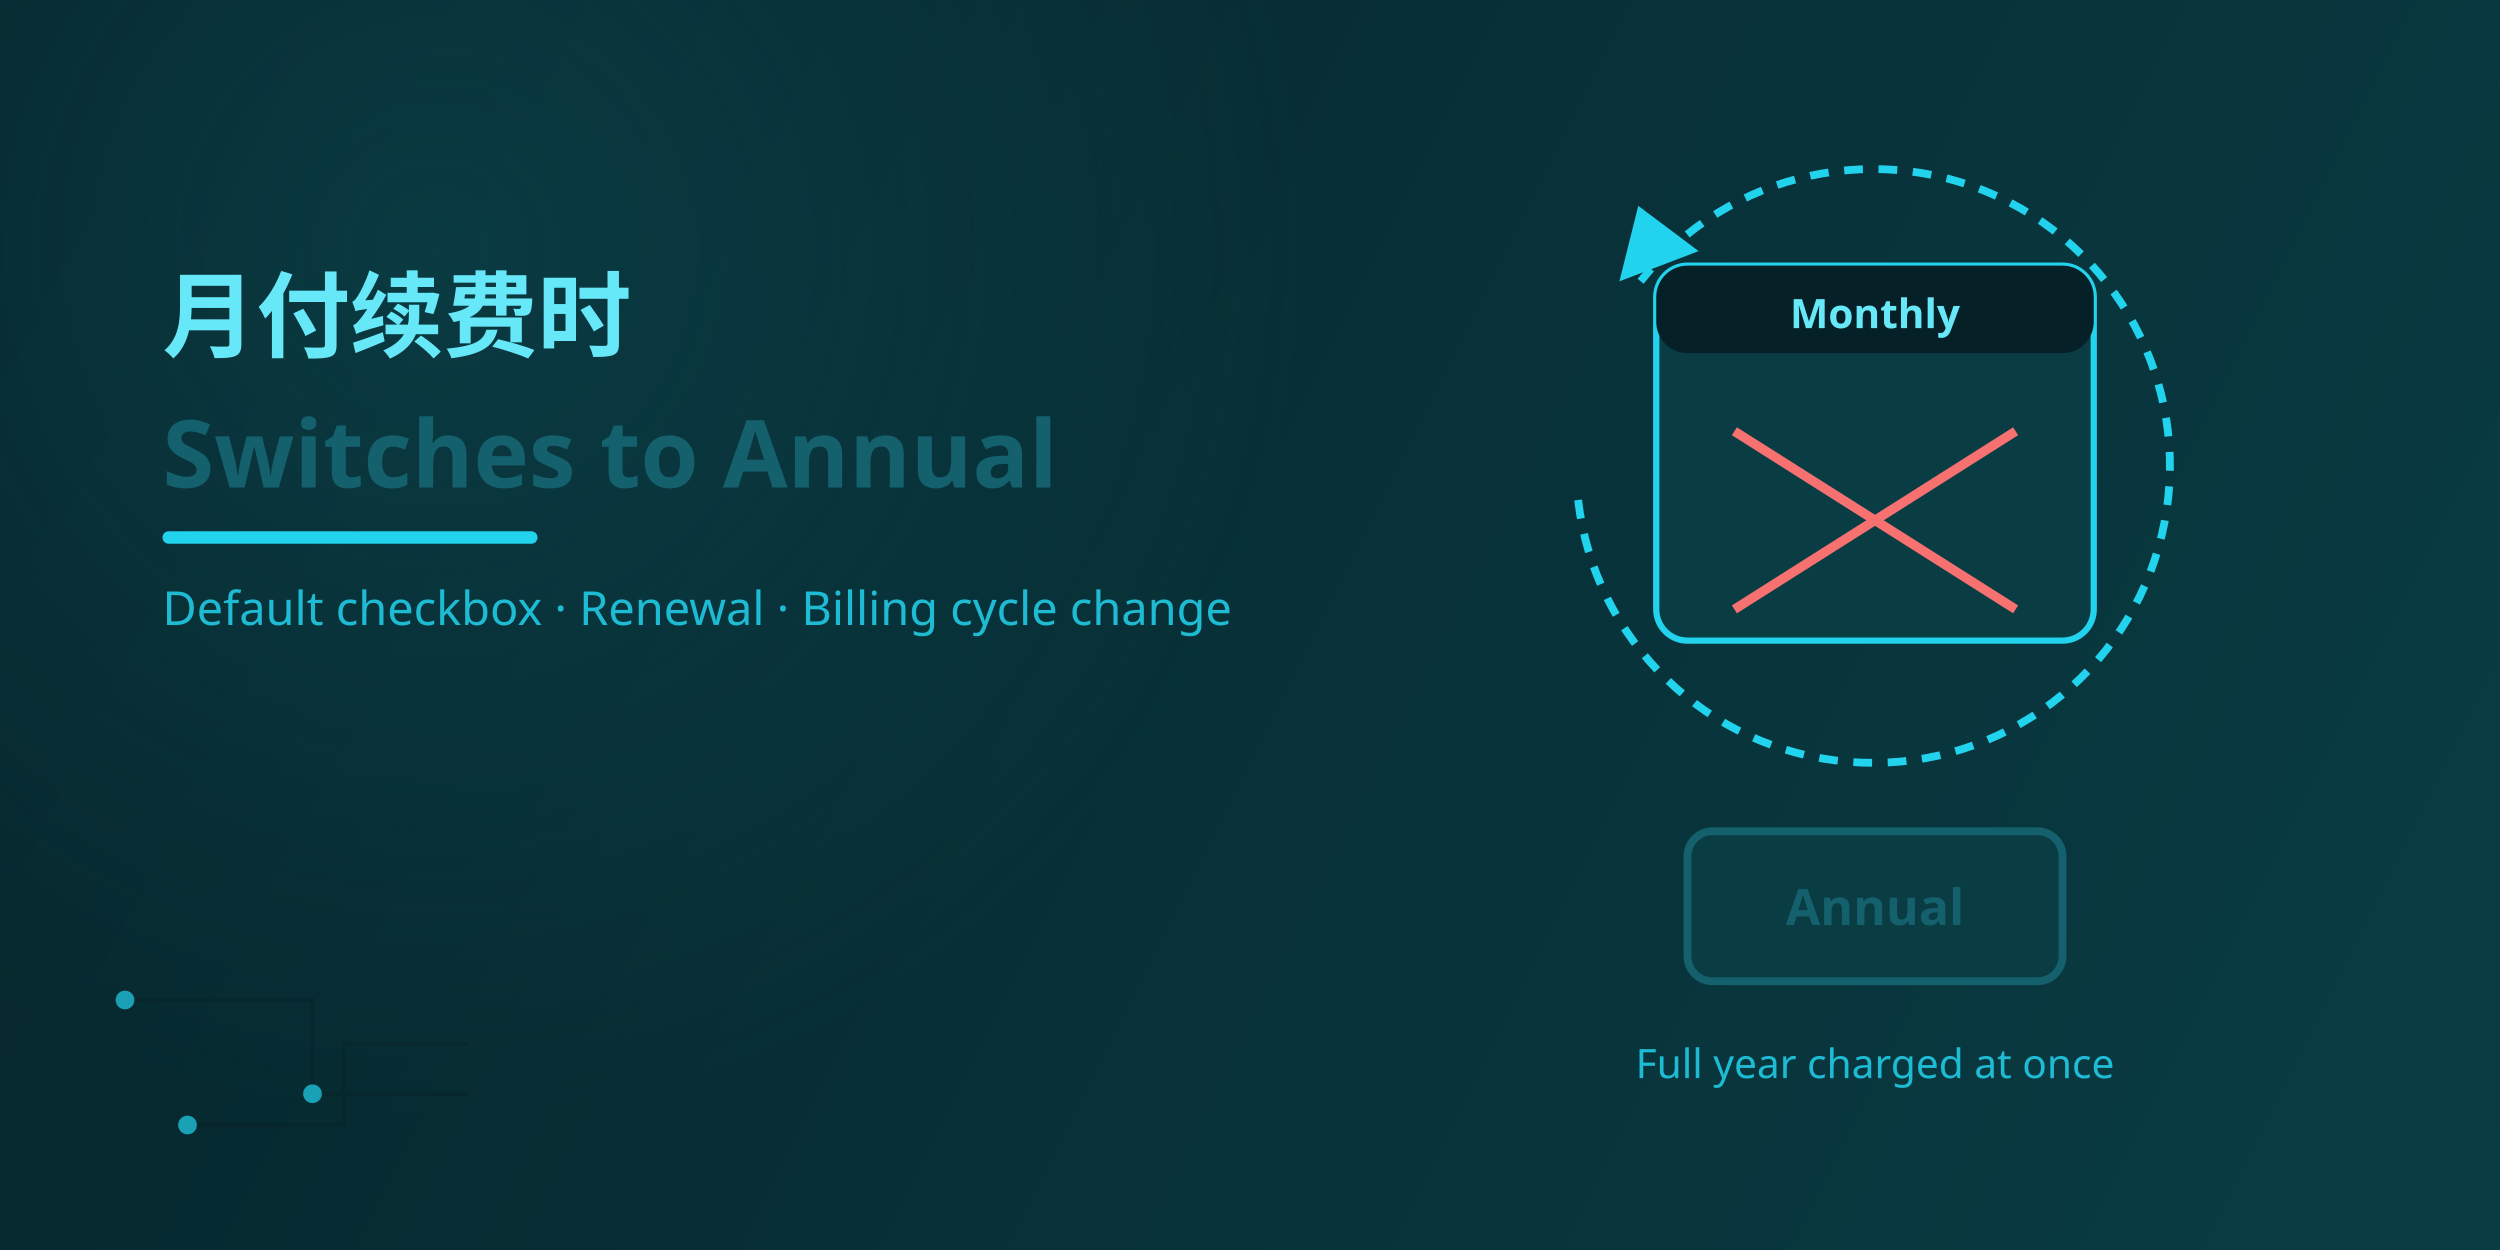
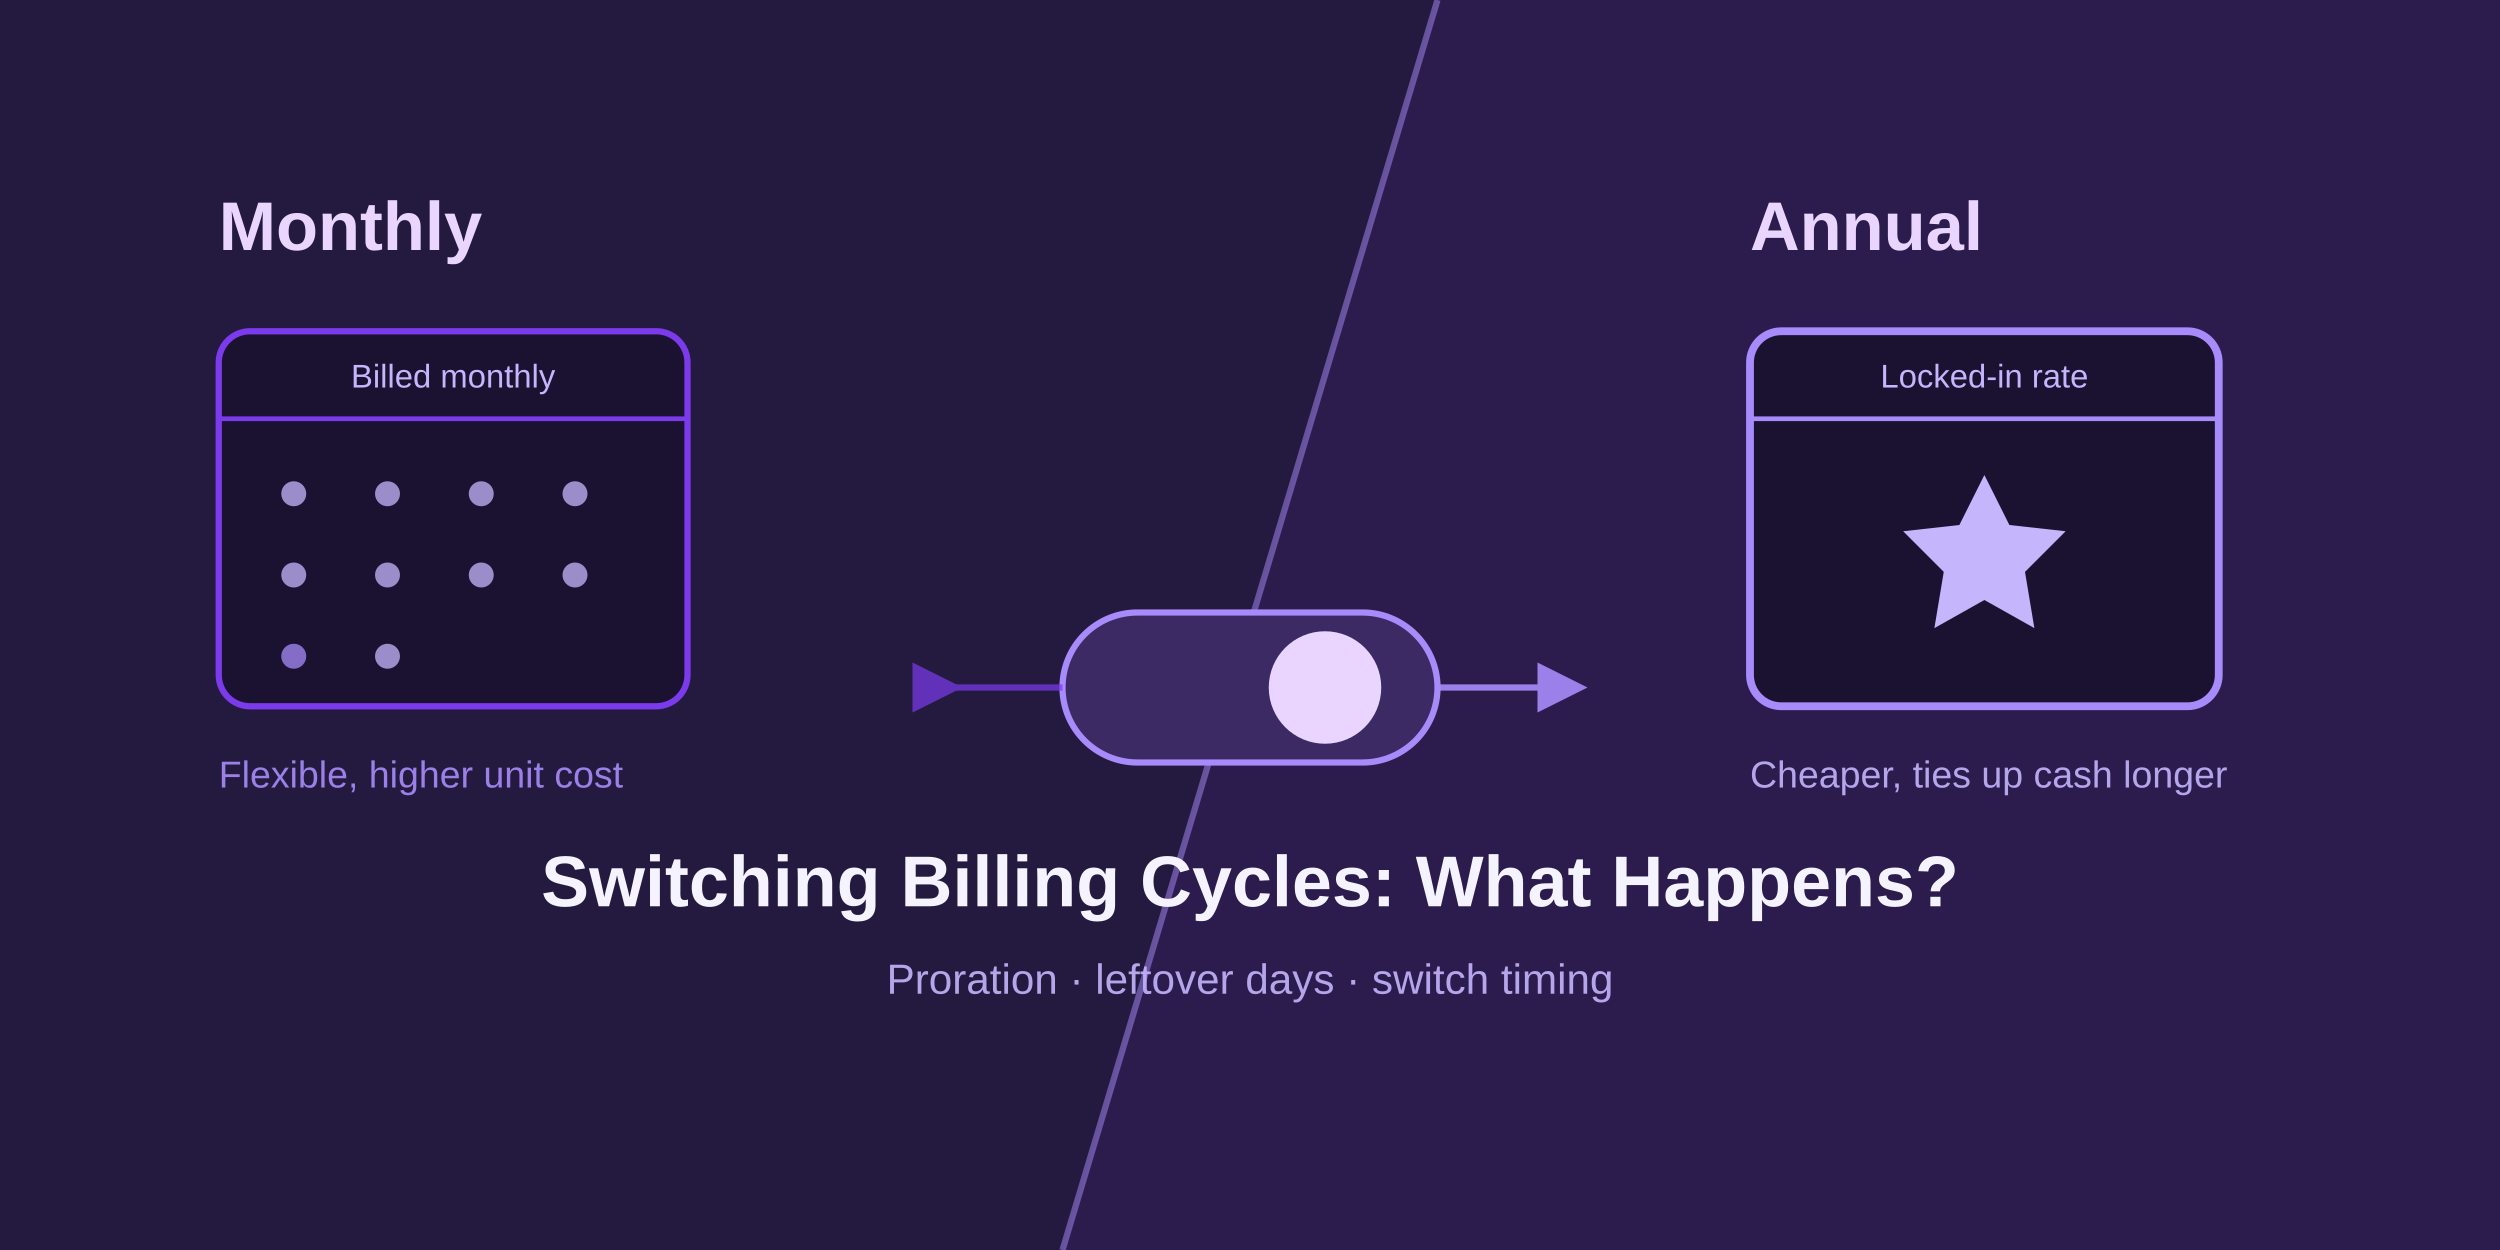
- <svg xmlns="http://www.w3.org/2000/svg" viewBox="0 0 800 400" role="img" aria-label="AI订阅Monthly Plan被静默换成年付方案封面图">
+ <svg xmlns="http://www.w3.org/2000/svg" viewBox="0 0 800 400" role="img" aria-label="Switching between monthly and annual billing cycles">
  <defs>
-     <linearGradient id="bgGradCycle" x1="0" y1="0" x2="800" y2="400" gradientUnits="userSpaceOnUse">
-       <stop offset="0" stop-color="#05242a" />
-       <stop offset="1" stop-color="#0a3c44" />
+     <linearGradient id="bgBcse" x1="0" y1="0" x2="800" y2="400" gradientUnits="userSpaceOnUse">
+       <stop offset="0" stop-color="#1e1533" />
+       <stop offset="1" stop-color="#2c1c4d" />
    </linearGradient>
-     <radialGradient id="glowCycle" cx="140" cy="80" r="280" gradientUnits="userSpaceOnUse">
-       <stop offset="0" stop-color="#14606c" stop-opacity="0.32" />
-       <stop offset="1" stop-color="#14606c" stop-opacity="0" />
-     </radialGradient>
  </defs>
-   <rect width="800" height="400" fill="url(#bgGradCycle)" />
-   <rect width="800" height="400" fill="url(#glowCycle)" />
-   <g stroke="#052026" stroke-width="1.4" opacity="0.4" fill="none">
-     <path d="M40 320 h60 v30 h50" />
-     <path d="M60 360 h50 v-26 h40" />
+   <rect width="800" height="400" fill="url(#bgBcse)" />
+   <polygon points="0,0 460,0 340,400 0,400" fill="#241a3f" />
+   <polygon points="800,0 460,0 340,400 800,400" fill="#2c1c4d" />
+   <line x1="460" y1="0" x2="340" y2="400" stroke="#a78bfa" stroke-width="2" opacity="0.5" />
+   <g transform="translate(70,80)" font-family="Arial,Helvetica,sans-serif">
+     <text x="0" y="0" font-size="22" font-weight="700" fill="#e9d5ff">Monthly</text>
+     <g transform="translate(0,26)">
+       <rect width="150" height="120" rx="10" fill="#1a1230" stroke="#7c3aed" stroke-width="2" />
+       <line x1="0" y1="28" x2="150" y2="28" stroke="#7c3aed" stroke-width="1.5" />
+       <g fill="#c4b5fd" opacity="0.75">
+         <circle cx="24" cy="52" r="4" />
+         <circle cx="54" cy="52" r="4" />
+         <circle cx="84" cy="52" r="4" />
+         <circle cx="114" cy="52" r="4" />
+         <circle cx="24" cy="78" r="4" />
+         <circle cx="54" cy="78" r="4" />
+         <circle cx="84" cy="78" r="4" />
+         <circle cx="114" cy="78" r="4" />
+         <circle cx="24" cy="104" r="4" fill="#a78bfa" />
+         <circle cx="54" cy="104" r="4" />
+       </g>
+       <text x="75" y="18" text-anchor="middle" font-size="10.5" fill="#c4b5fd">Billed monthly</text>
+     </g>
+     <text x="0" y="172" font-size="12" fill="#a78bfa" opacity="0.9">Flexible, higher unit cost</text>
  </g>
-   <g fill="#22d3ee" opacity="0.7">
-     <circle cx="40" cy="320" r="3" />
-     <circle cx="100" cy="350" r="3" />
-     <circle cx="60" cy="360" r="3" />
+   <g transform="translate(560,80)" font-family="Arial,Helvetica,sans-serif">
+     <text x="0" y="0" font-size="22" font-weight="700" fill="#e9d5ff">Annual</text>
+     <g transform="translate(0,26)">
+       <rect width="150" height="120" rx="10" fill="#1a1230" stroke="#a78bfa" stroke-width="2.5" />
+       <line x1="0" y1="28" x2="150" y2="28" stroke="#a78bfa" stroke-width="1.5" />
+       <path d="M75 46 l8 16 l18 2 l-13 13 l3 18 l-16 -9 l-16 9 l3 -18 l-13 -13 l18 -2 z" fill="#c4b5fd" />
+       <text x="75" y="18" text-anchor="middle" font-size="10.5" fill="#c4b5fd">Locked-in rate</text>
+     </g>
+     <text x="0" y="172" font-size="12" fill="#c4b5fd" opacity="0.9">Cheaper, ties up cash longer</text>
  </g>
-   <text x="52" y="112" font-family="'PingFang SC','Microsoft YaHei',sans-serif" font-size="30" font-weight="700" fill="#67e8f9">月付续费时</text>
-   <text x="52" y="156" font-family="'PingFang SC','Microsoft YaHei',sans-serif" font-size="30" font-weight="700" fill="#14606c">Switches to Annual</text>
-   <rect x="52" y="170" width="120" height="4" rx="2" fill="#22d3ee" />
-   <text x="52" y="200" font-family="'PingFang SC','Microsoft YaHei',sans-serif" font-size="15" font-weight="400" fill="#22d3ee" opacity="0.85">Default checkbox · Renewal · Billing cycle change</text>
-   <g transform="translate(600,140)">
-     <rect x="-70" y="-55" width="140" height="120" rx="10" fill="#0a3c44" stroke="#22d3ee" stroke-width="2" />
-     <rect x="-70" y="-55" width="140" height="28" rx="10" fill="#052026" />
-     <text x="0" y="-35" text-anchor="middle" font-family="'PingFang SC','Microsoft YaHei',sans-serif" font-size="13" fill="#67e8f9" font-weight="700">Monthly</text>
-     <line x1="-45" y1="-2" x2="45" y2="55" stroke="#f87171" stroke-width="3" />
-     <line x1="45" y1="-2" x2="-45" y2="55" stroke="#f87171" stroke-width="3" />
+   <g transform="translate(400,220)">
+     <rect x="-60" y="-24" width="120" height="48" rx="24" fill="#3b2a63" stroke="#a78bfa" stroke-width="2" />
+     <circle cx="24" cy="0" r="18" fill="#e9d5ff" />
+     <path d="M-60 0 h-40" stroke="#7c3aed" stroke-width="2" marker-end="url(#arrBcse)" opacity="0.7" />
+     <path d="M60 0 h40" stroke="#a78bfa" stroke-width="2" marker-end="url(#arrBcse2)" opacity="0.9" />
  </g>
-   <g transform="translate(600,140)" stroke="#22d3ee" stroke-width="2.5" fill="none">
-     <path d="M-95 20 a95 95 0 1 0 20 -70" stroke-dasharray="6 5" />
-     <path d="M-80 -52 l5 -20 l16 12 z" fill="#22d3ee" />
-   </g>
-   <g transform="translate(600,290)">
-     <rect x="-60" y="-24" width="120" height="48" rx="8" fill="#0a3c44" stroke="#14606c" stroke-width="2.5" />
-     <text x="0" y="6" text-anchor="middle" font-family="'PingFang SC','Microsoft YaHei',sans-serif" font-size="16" fill="#14606c" font-weight="700">Annual</text>
-   </g>
-   <text x="600" y="345" text-anchor="middle" font-family="'PingFang SC','Microsoft YaHei',sans-serif" font-size="13" fill="#22d3ee" opacity="0.85">Full year charged at once</text>
+   <defs>
+     <marker id="arrBcse" markerWidth="8" markerHeight="8" refX="4" refY="4" orient="auto">
+       <path d="M8 0 L0 4 L8 8 Z" fill="#7c3aed" />
+     </marker>
+     <marker id="arrBcse2" markerWidth="8" markerHeight="8" refX="4" refY="4" orient="auto">
+       <path d="M0 0 L8 4 L0 8 Z" fill="#a78bfa" />
+     </marker>
+   </defs>
+   <text x="400" y="290" text-anchor="middle" font-family="Arial,Helvetica,sans-serif" font-size="23" font-weight="700" fill="#f5f3ff">Switching Billing Cycles: What Happens?</text>
+   <text x="400" y="318" text-anchor="middle" font-family="Arial,Helvetica,sans-serif" font-size="13.5" fill="#c4b5fd" opacity="0.9">Proration · leftover days · switch timing</text>
</svg>
